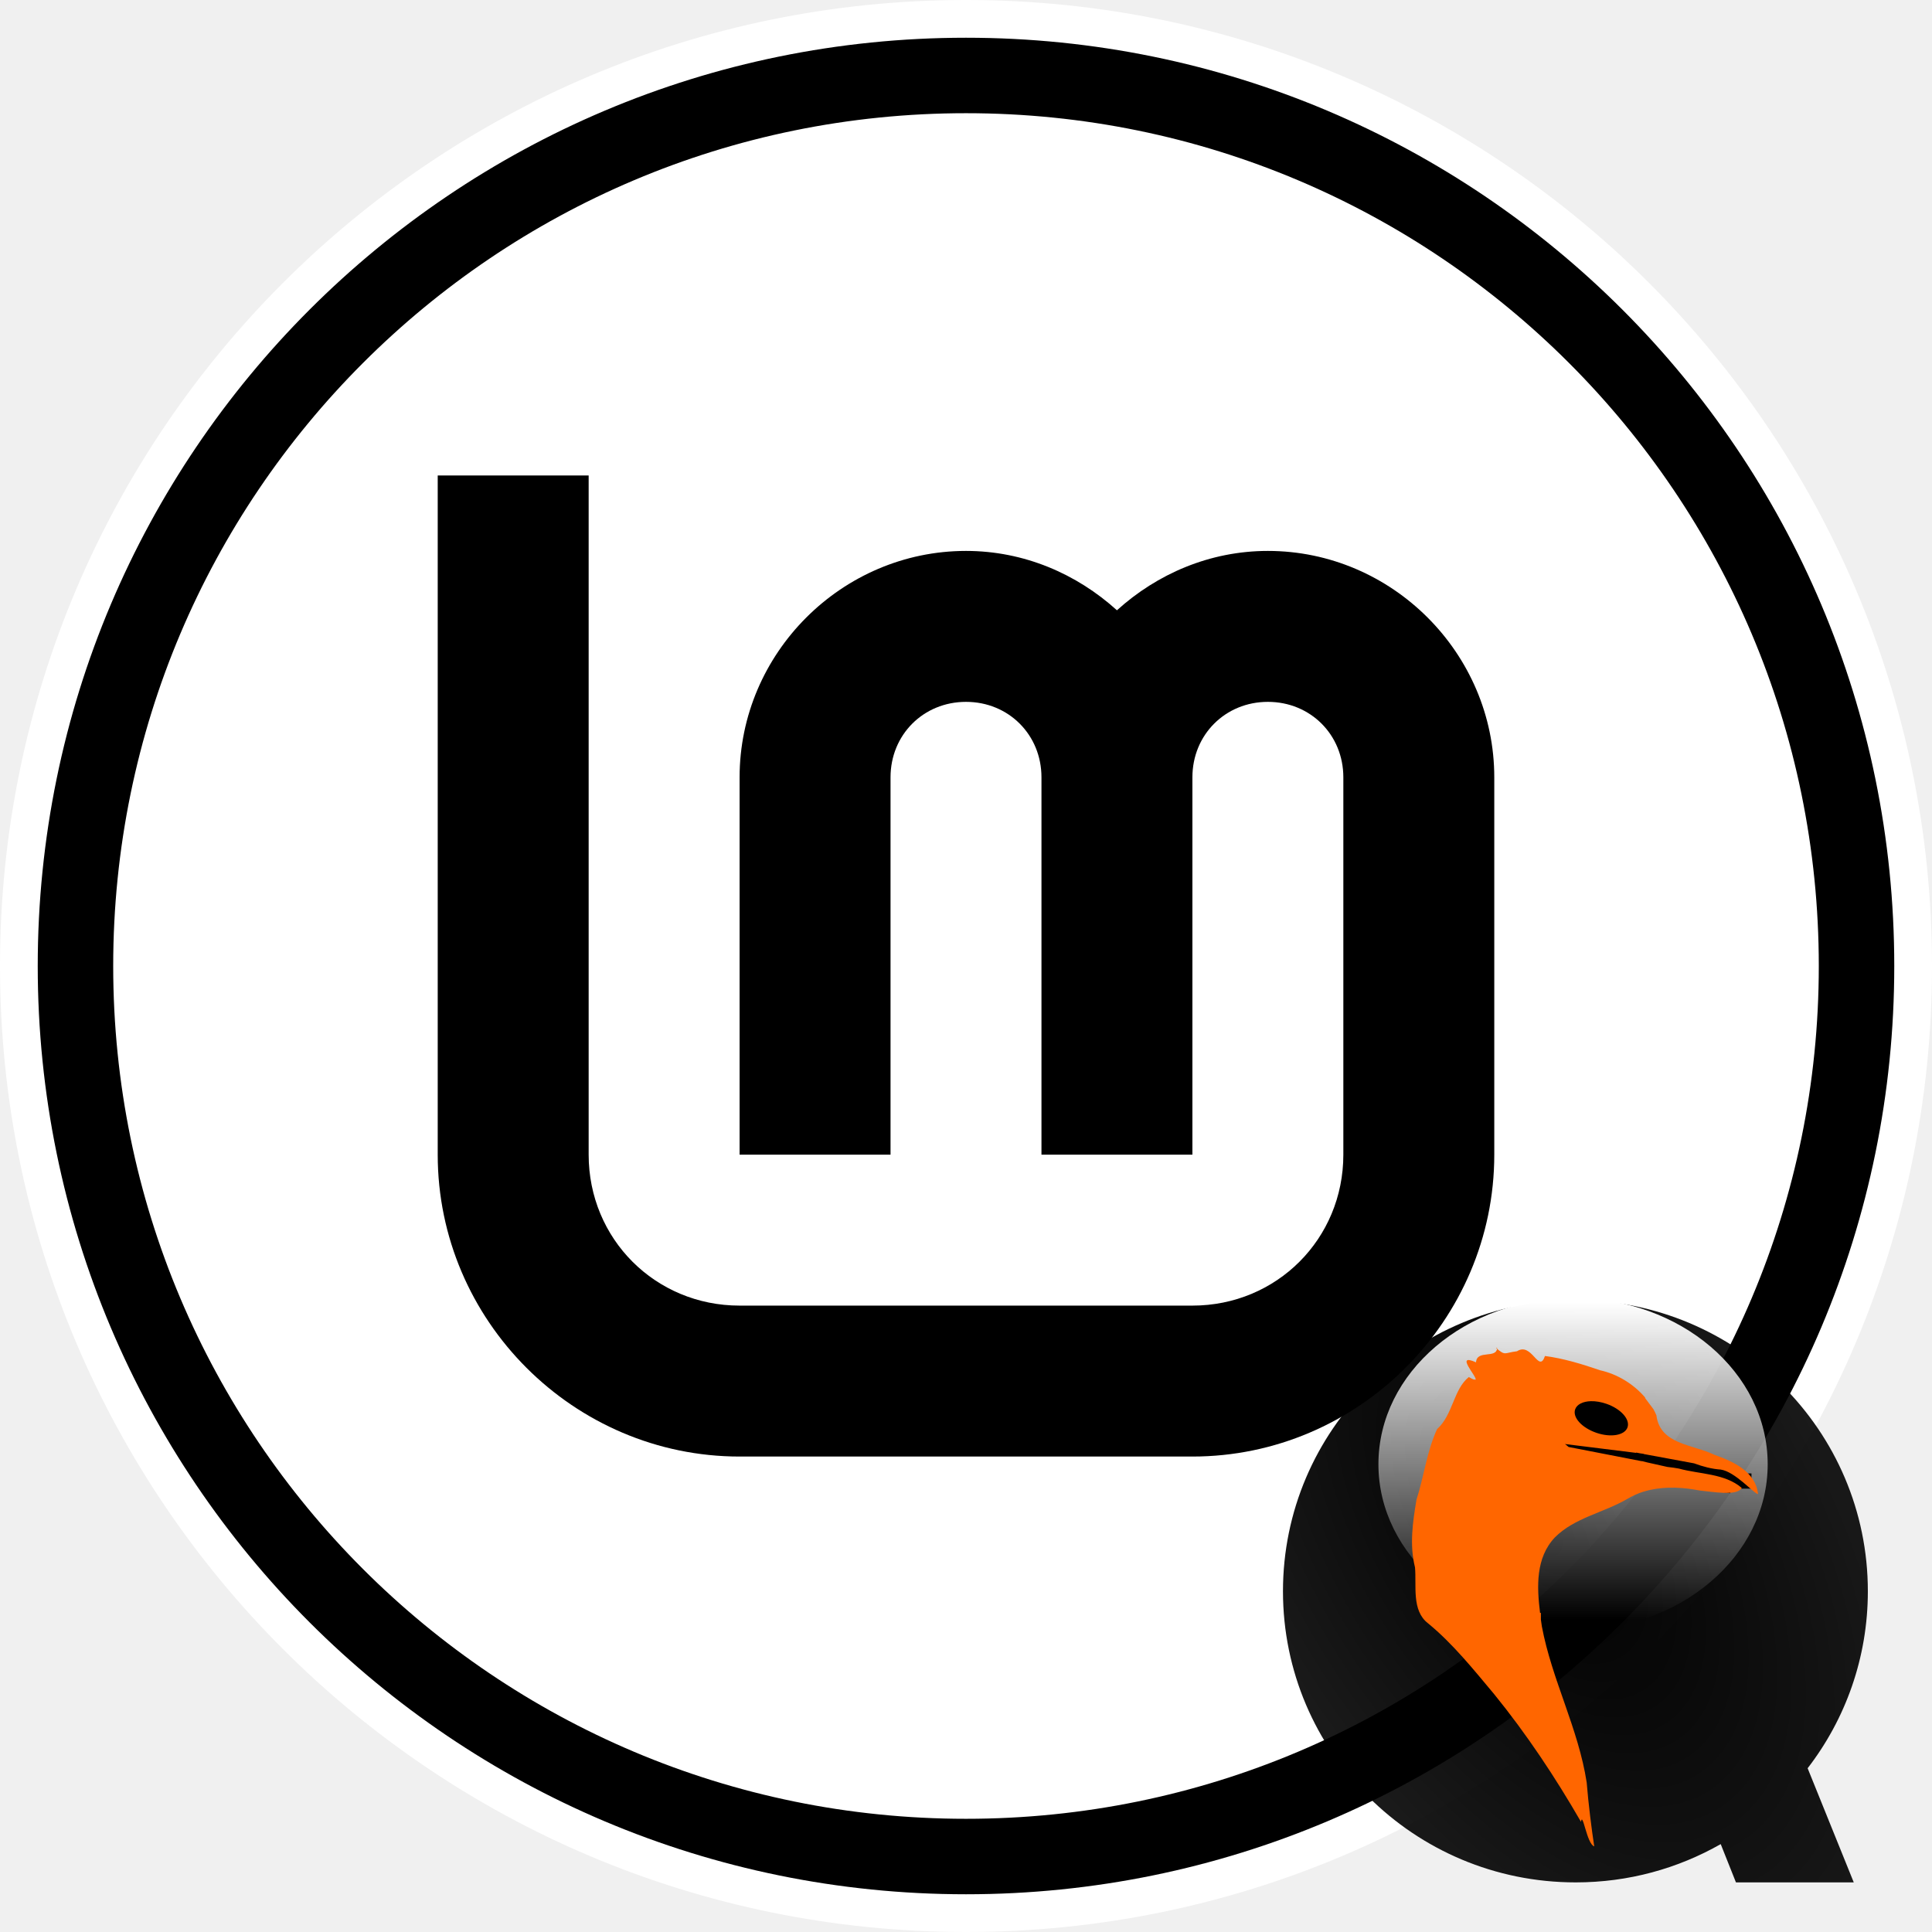
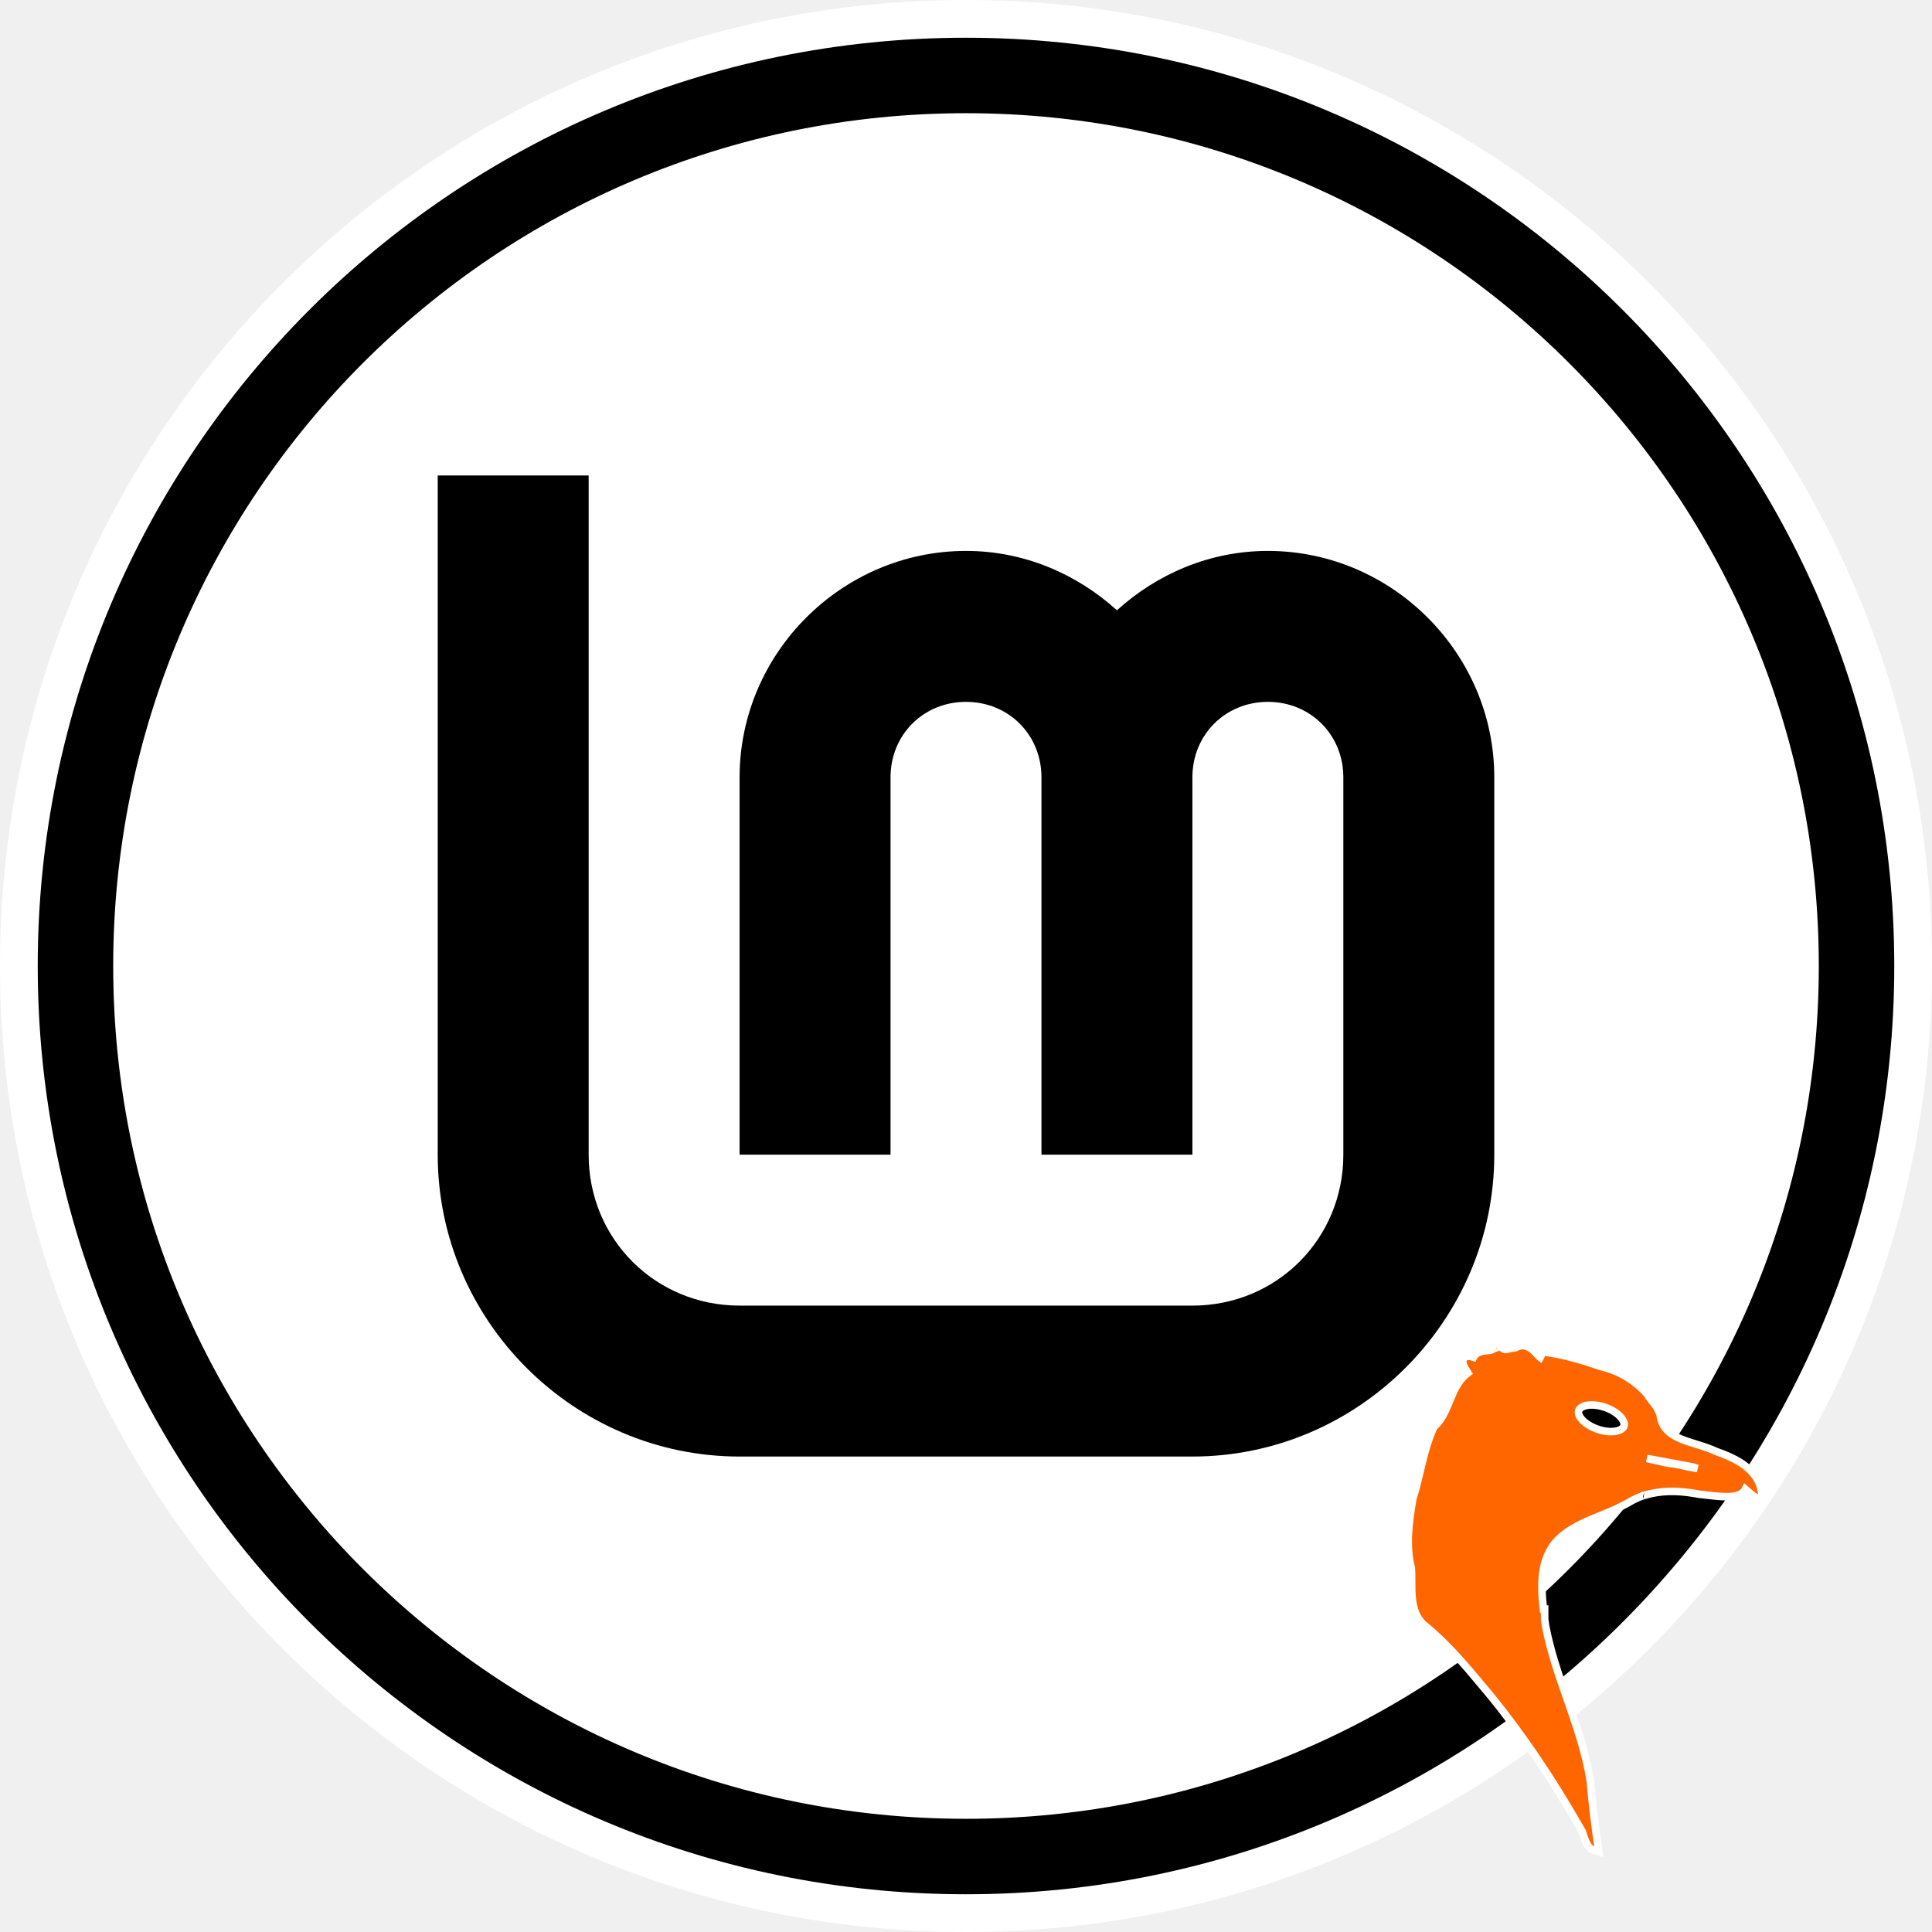
<svg xmlns="http://www.w3.org/2000/svg" width="512" height="512" viewBox="0 0 512 512" fill="none">
  <g clip-path="url(#clip0_2:105)">
    <circle cx="256" cy="256" r="256" fill="white" />
    <path d="M256 492C386.339 492 492 386.339 492 256C492 125.661 386.339 20 256 20C125.661 20 20 125.661 20 256C20 386.339 125.661 492 256 492Z" stroke="black" stroke-width="20" />
    <path d="M116 126V306C116 349.946 152.054 386 196 386H316C359.946 386 396 349.946 396 306V206C396 173.1 368.9 146 336 146C320.63 146 306.667 152.075 296 161.732C285.334 152.075 271.37 146 256 146C223.1 146 196 173.1 196 206V306H236V206C236 194.717 244.718 186 256 186C267.283 186 276 194.717 276 206V306H316V206C316 194.717 324.718 186 336 186C347.283 186 356 194.717 356 206V306C356 328.328 338.328 346 316 346H196C173.672 346 156 328.328 156 306V126H116Z" fill="black" />
    <g clip-path="url(#clip1_2:105)">
-       <path d="M417.569 344.547C374.691 344.547 340 379.099 340 421.7C340 464.3 374.691 498.853 417.569 498.853C431.585 498.853 444.628 495.176 456.007 488.709L460.045 498.853H491.267L479.042 468.602C489.061 455.614 495 439.323 495 421.7C495 379.099 460.309 344.547 417.569 344.547V344.547Z" fill="url(#paint0_radial_2:105)" />
-       <path d="M416.876 432.071C445.362 432.071 468.454 412.356 468.454 388.035C468.454 363.715 445.362 344 416.876 344C388.389 344 365.297 363.715 365.297 388.035C365.297 412.356 388.389 432.071 416.876 432.071Z" fill="url(#paint1_linear_2:105)" />
-       <path d="M425.437 384.33C430.472 384.33 434.554 380.249 434.554 375.214C434.554 370.179 430.472 366.097 425.437 366.097C420.402 366.097 416.321 370.179 416.321 375.214C416.321 380.249 420.402 384.33 425.437 384.33Z" fill="black" />
-       <path d="M459.985 388.225L408.332 380.764L406.882 388.258L458.535 395.719L459.985 388.225Z" fill="black" />
-       <path d="M464.153 390.478H455.036V394.502H464.153V390.478Z" fill="black" />
-       <path d="M396.755 357.174C396.676 360.213 391.384 357.567 391.162 361.032C385.307 358.423 391.619 365.014 391.032 365.625H390.989L390.556 365.582C390.273 365.481 389.862 365.306 389.255 364.931C385.161 368.192 385.064 374.964 380.845 378.724C378.084 384.705 377.404 391.185 375.378 397.457C374.382 403.424 373.505 409.391 374.988 415.358C375.434 420.215 374.032 426.82 378.457 430.206C385.021 435.59 390.474 442.417 395.942 448.939C404.573 459.554 412.177 471.003 418.976 482.798C419.426 479.856 420.517 488.709 422.487 489.306C421.805 484.879 420.919 477.844 420.489 472.376C418.297 458.084 411.261 445.178 408.611 431.024C408.529 430.428 408.433 429.814 408.35 429.207V427.43H408.133C407.265 420.437 406.954 412.86 412.033 407.448C417.223 402.217 424.952 400.899 431.182 397.263C432.57 396.443 434.027 395.778 435.512 395.306C435.524 395.302 435.543 395.311 435.555 395.306C439.884 393.97 444.505 394.012 449.001 394.743C449.068 394.754 449.151 394.775 449.218 394.786C449.627 394.855 450.07 394.924 450.475 395.003C453.764 395.296 460.383 396.585 461.576 394.309C457.039 390.438 450.489 390.715 444.924 389.189C444.049 389.029 442.968 388.856 441.885 388.756L436.46 387.541L435.115 387.195V387.238L415.688 383.463C415.38 383.183 415.044 382.896 414.733 382.684L433.605 385.029V384.942C434.271 385.09 434.932 385.211 435.604 385.289V385.332L448.953 387.802C451.256 388.663 453.712 389.301 456.016 389.454C459.818 390.007 464.661 395.684 465.896 395.962C465.284 389.981 459.318 387.303 454.365 385.554C448.578 382.737 439.933 382.848 438.962 375.064C438.717 374.521 438.477 373.98 438.182 373.454L435.934 370.457L436.021 370.413C432.94 366.778 428.611 364.141 424.004 363.128C419.438 361.546 414.304 359.978 409.433 359.354C407.796 364.183 405.964 355.524 402.023 358.097C398.568 358.506 399.04 359.419 396.473 357.229L396.755 357.174ZM421.593 371.328C422.845 371.295 424.272 371.525 425.715 372.022C429.545 373.346 432.042 376.143 431.307 378.266C430.572 380.39 426.853 381.028 423.023 379.696C419.193 378.364 416.695 375.63 417.431 373.493C417.89 372.162 419.512 371.384 421.593 371.328Z" fill="#FF6600" />
+       <path d="M425.371 382.145C430.387 382.145 434.453 378.553 434.453 374.122C434.453 369.691 430.387 366.1 425.371 366.1C420.355 366.1 416.289 369.691 416.289 374.122C416.289 378.553 420.355 382.145 425.371 382.145Z" fill="black" />
+       <path d="M397.76 356.995L397.787 355.954L396.563 356.193L396.281 356.248L394.247 356.645L395.447 357.669C395.12 357.814 394.647 357.867 393.912 357.948L393.901 357.949C393.257 358.021 392.371 358.12 391.642 358.516C391.252 358.727 390.888 359.031 390.616 359.465C390.57 359.538 390.529 359.612 390.49 359.688C390.189 359.587 389.917 359.513 389.672 359.47C389.242 359.395 388.518 359.345 388.02 359.884C387.516 360.43 387.653 361.129 387.738 361.441C387.844 361.828 388.043 362.237 388.246 362.605C388.464 363 388.739 363.436 389.006 363.85L388.631 364.149C386.367 365.953 385.234 368.691 384.2 371.192L384.173 371.258C383.091 373.872 382.089 376.276 380.18 377.978L380.025 378.116L379.937 378.305C378.514 381.387 377.636 384.58 376.864 387.745C376.689 388.465 376.519 389.181 376.35 389.895C375.771 392.344 375.199 394.757 374.426 397.15L374.404 397.22L374.392 397.293C373.402 403.219 372.485 409.355 373.999 415.523C374.095 416.626 374.096 417.83 374.096 419.121L374.096 419.251C374.096 420.601 374.1 422.034 374.235 423.429C374.503 426.212 375.307 429.046 377.836 430.989C383.633 435.748 388.557 441.651 393.47 447.54C394.036 448.22 394.603 448.899 395.17 449.576C403.759 460.14 411.333 471.54 418.11 483.297L419.319 485.394C419.583 486.259 419.896 487.218 420.257 488.03C420.465 488.496 420.706 488.955 420.988 489.333C421.257 489.692 421.65 490.097 422.197 490.263L423.718 490.723L423.476 489.153C422.796 484.746 421.914 477.735 421.486 472.298L421.483 472.261L421.477 472.225C420.365 464.975 418.028 458.095 415.666 451.319C415.55 450.987 415.435 450.656 415.319 450.325C413.067 443.872 410.844 437.503 409.598 430.864C409.558 430.568 409.514 430.269 409.47 429.974L409.47 429.97C409.429 429.69 409.388 429.413 409.35 429.138V427.43V426.43H409.021C408.245 419.701 408.232 412.969 412.752 408.143C415.204 405.675 418.281 404.102 421.611 402.677C422.438 402.322 423.287 401.976 424.144 401.625C426.685 400.587 429.304 399.517 431.686 398.127L431.691 398.124C432.983 397.36 434.332 396.741 435.7 396.296C435.745 396.289 435.798 396.278 435.854 396.261C439.987 394.986 444.44 395.014 448.841 395.73L449.001 394.743L448.837 395.729L448.837 395.729C448.837 395.73 448.839 395.73 448.84 395.73L448.853 395.733L448.899 395.742C448.93 395.749 448.992 395.763 449.053 395.773C449.154 395.79 449.255 395.806 449.355 395.823C449.676 395.875 449.988 395.927 450.283 395.984L450.334 395.994L450.386 395.999C450.889 396.044 451.511 396.118 452.201 396.2C453.602 396.368 455.279 396.568 456.778 396.619C457.916 396.657 459.06 396.617 460.026 396.393C460.965 396.175 461.96 395.731 462.462 394.773L462.53 394.643C462.62 394.722 462.709 394.799 462.797 394.875C463.117 395.153 463.422 395.417 463.721 395.67C464.069 395.964 464.401 396.233 464.694 396.441C464.952 396.623 465.307 396.854 465.677 396.937L467.032 397.242L466.891 395.86C466.548 392.513 464.696 390.119 462.357 388.37C460.058 386.65 457.229 385.507 454.75 384.63C453.239 383.901 451.564 383.366 449.949 382.866C449.815 382.825 449.682 382.784 449.549 382.743C448.033 382.275 446.58 381.826 445.254 381.254C443.818 380.634 442.606 379.899 441.701 378.914C440.81 377.945 440.172 376.688 439.954 374.94L439.935 374.79L439.874 374.653L439.83 374.557C439.603 374.052 439.356 373.502 439.054 372.964L439.021 372.907L438.982 372.854L437.453 370.816L437.607 370.739L436.783 369.767C433.577 365.983 429.08 363.235 424.276 362.164C419.71 360.584 414.517 358.997 409.56 358.362L408.749 358.258L408.486 359.033C408.366 359.387 408.261 359.61 408.183 359.744C408.15 359.719 408.113 359.688 408.07 359.65C407.859 359.464 407.626 359.214 407.326 358.893L407.324 358.89L407.294 358.858C406.746 358.269 405.985 357.453 405.059 356.992C404.565 356.745 403.996 356.583 403.362 356.611C402.797 356.636 402.236 356.809 401.684 357.131C400.884 357.235 400.294 357.363 399.839 357.466L399.835 357.467C399.304 357.587 399.088 357.636 398.906 357.638C398.742 357.639 398.549 357.62 397.76 356.995ZM445.104 388.205C444.231 388.046 443.143 387.87 442.042 387.766L436.694 386.569L436.444 386.505L448.685 388.77C449.068 388.912 449.456 389.048 449.847 389.177C449.698 389.152 449.55 389.127 449.403 389.102C447.94 388.854 446.529 388.592 445.189 388.224L445.147 388.213L445.104 388.205ZM435.403 396.298C435.401 396.298 435.4 396.297 435.402 396.298L435.403 396.298ZM421.62 372.328C422.736 372.298 424.043 372.504 425.389 372.967C427.173 373.584 428.6 374.53 429.478 375.511C430.381 376.521 430.557 377.376 430.362 377.939C430.168 378.498 429.5 379.06 428.156 379.291C426.851 379.516 425.137 379.372 423.351 378.751C421.56 378.128 420.133 377.193 419.256 376.225C418.357 375.232 418.18 374.39 418.376 373.819C418.624 373.101 419.663 372.38 421.62 372.328Z" fill="#FF6600" stroke="white" stroke-width="2" />
    </g>
  </g>
  <defs>
-     <radialGradient id="paint0_radial_2:105" cx="0" cy="0" r="1" gradientUnits="userSpaceOnUse" gradientTransform="translate(408.382 405.398) rotate(57.1766) scale(139.383 77.1999)">
-       <stop />
-       <stop offset="1" stop-opacity="0.897" />
-     </radialGradient>
-     <linearGradient id="paint1_linear_2:105" x1="418.333" y1="345.074" x2="418.333" y2="429.207" gradientUnits="userSpaceOnUse">
-       <stop stop-color="white" />
-       <stop offset="1" stop-color="white" stop-opacity="0" />
-     </linearGradient>
    <clipPath id="clip0_2:105">
      <rect width="512" height="512" fill="white" />
    </clipPath>
    <clipPath id="clip1_2:105">
      <rect width="155" height="155" fill="white" transform="translate(340 344)" />
    </clipPath>
  </defs>
</svg>
